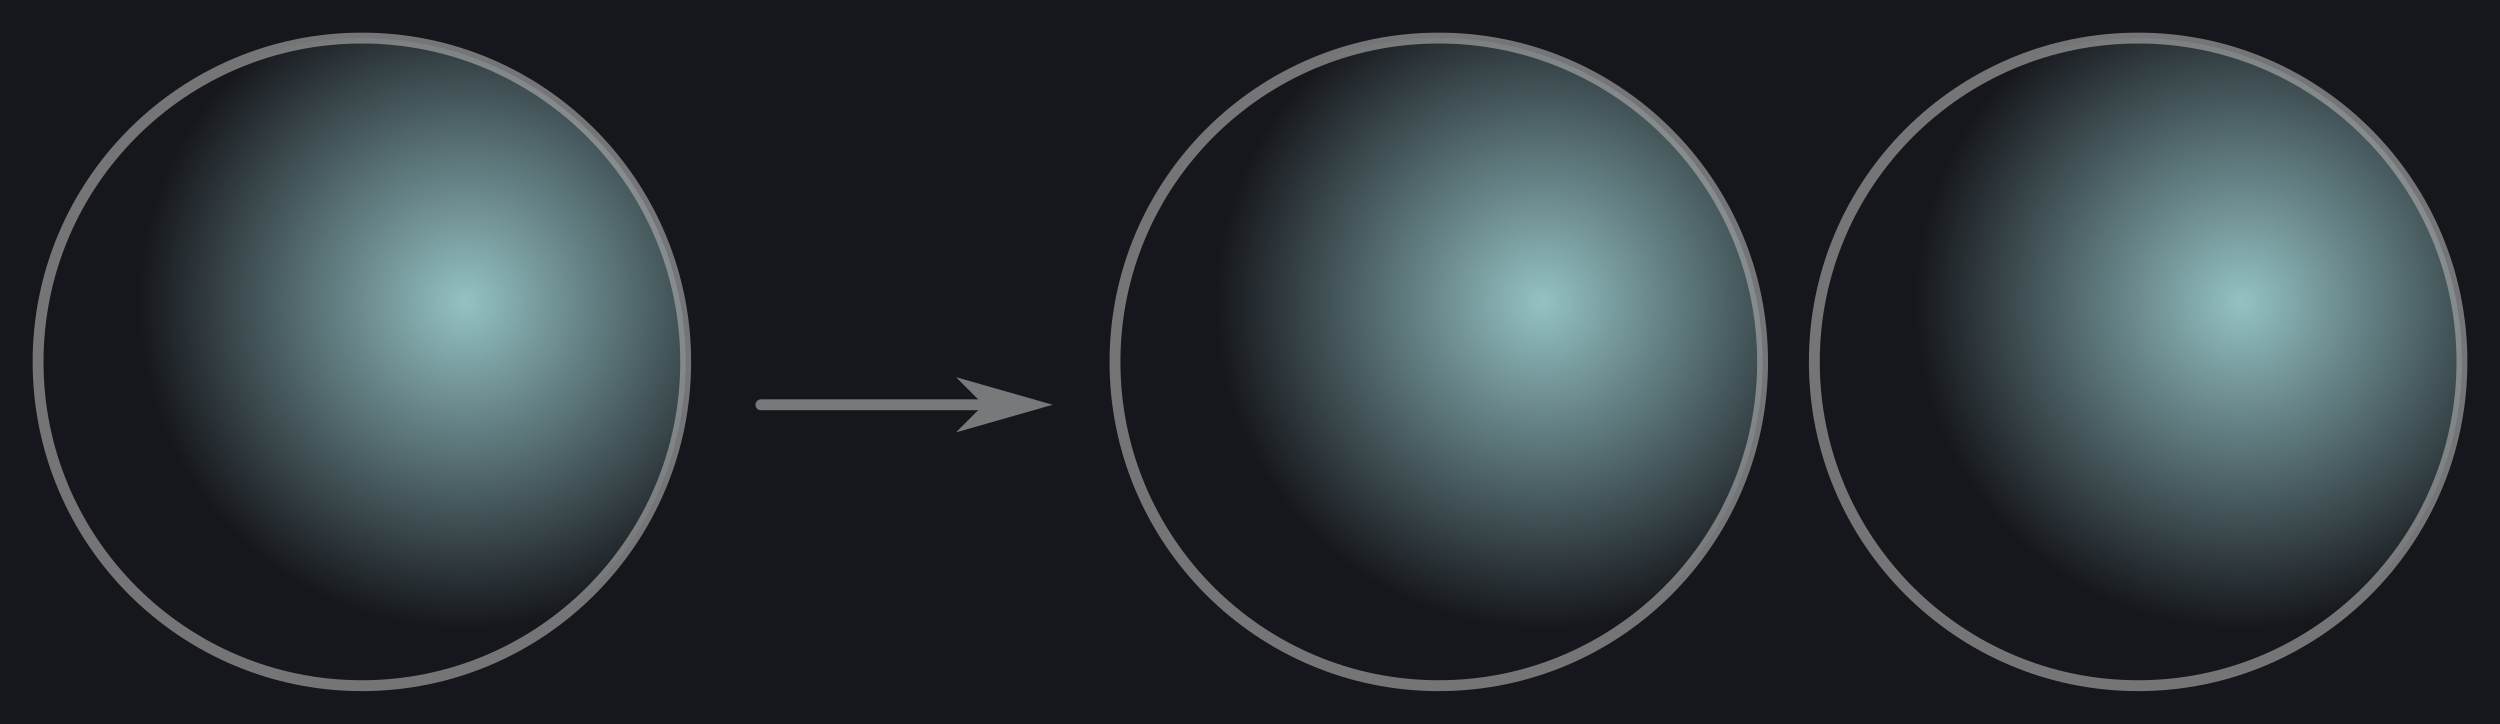
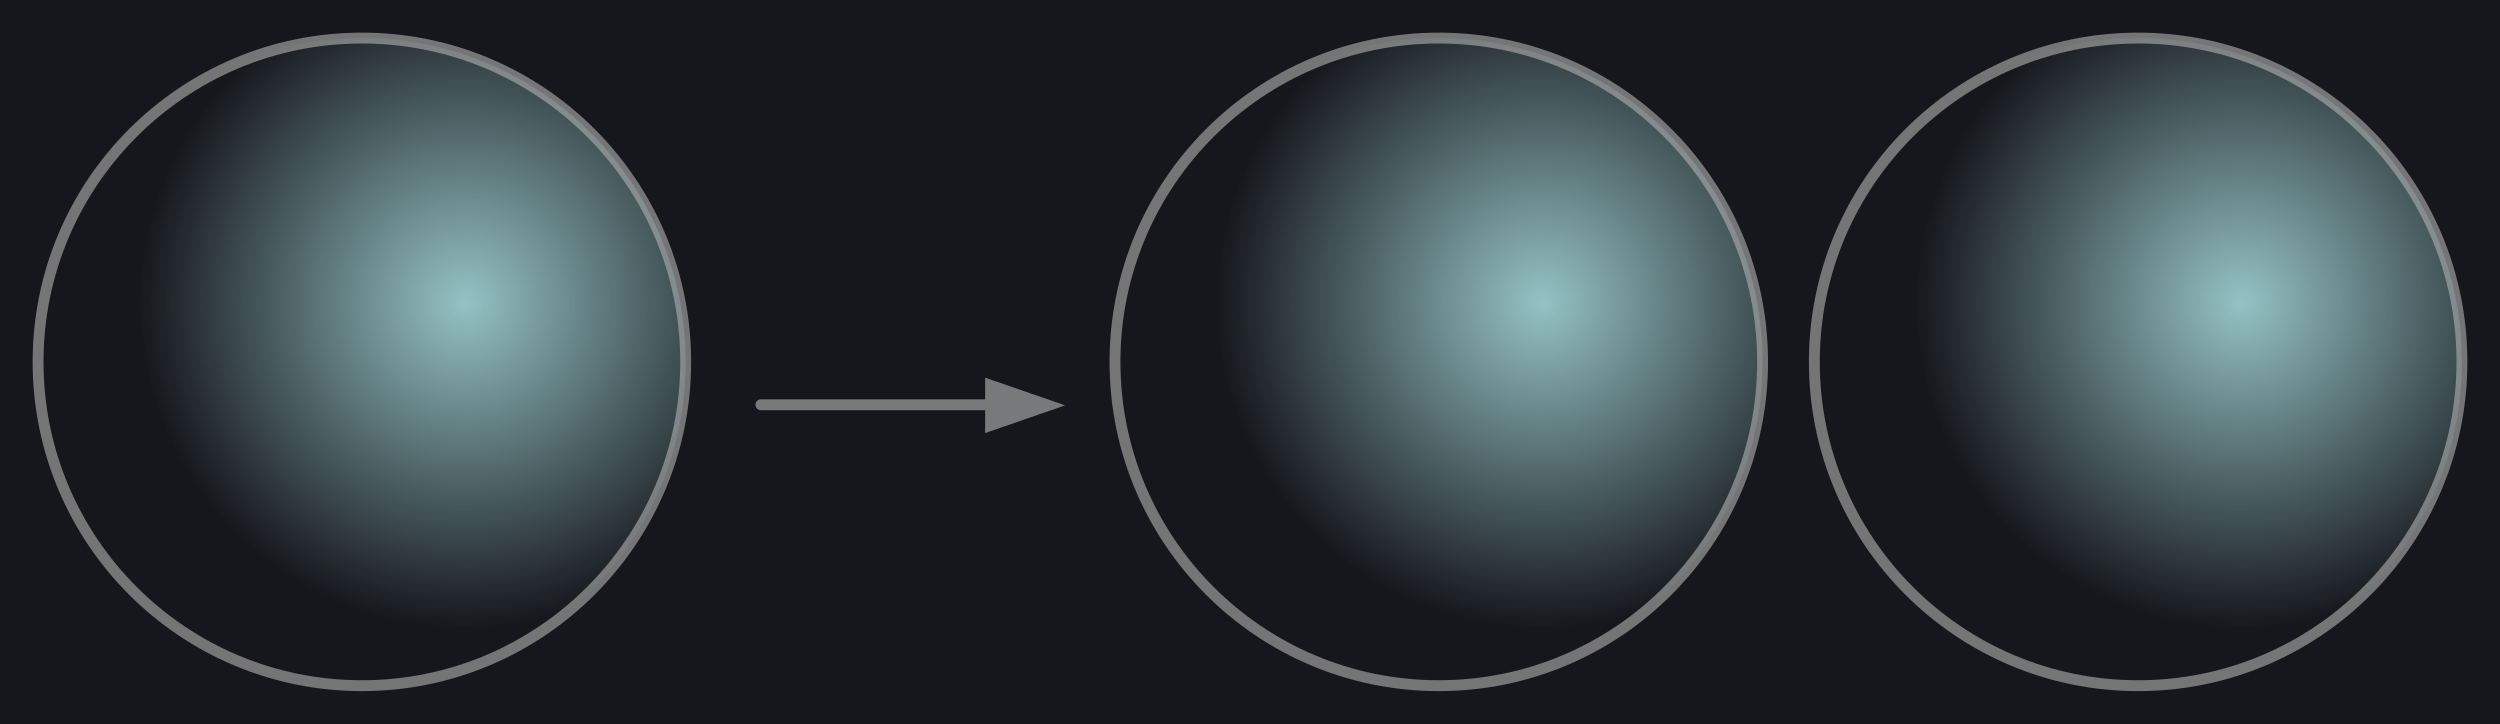
<svg xmlns="http://www.w3.org/2000/svg" xmlns:xlink="http://www.w3.org/1999/xlink" width="229.824mm" height="66.534mm" viewBox="0 0 229.824 66.534" version="1.1" id="svg10081">
  <defs id="defs10078">
    <marker style="overflow:visible" id="Arrow1Mend" refX="0" refY="0" orient="auto">
      <path transform="matrix(-0.4,0,0,-0.4,-4,0)" style="fill:context-stroke;fill-rule:evenodd;stroke:context-stroke;stroke-width:1pt" d="M 0,0 5,-5 -12.5,0 5,5 Z" id="path11302" />
    </marker>
    <marker style="overflow:visible" id="Arrow1Send" refX="0" refY="0" orient="auto">
      <path transform="matrix(-0.2,0,0,-0.2,-1.2,0)" style="fill:context-stroke;fill-rule:evenodd;stroke:context-stroke;stroke-width:1pt" d="M 0,0 5,-5 -12.5,0 5,5 Z" id="path11308" />
    </marker>
    <marker style="overflow:visible" id="Arrow1Lend" refX="0" refY="0" orient="auto">
      <path transform="matrix(-0.8,0,0,-0.8,-10,0)" style="fill:context-stroke;fill-rule:evenodd;stroke:context-stroke;stroke-width:1pt" d="M 0,0 5,-5 -12.5,0 5,5 Z" id="path11296" />
    </marker>
    <linearGradient id="linearGradient10188">
      <stop style="stop-color:#94c2c4;stop-opacity:1" offset="0" id="stop10184" />
      <stop style="stop-color:#94c2c4;stop-opacity:0" offset="1" id="stop10186" />
    </linearGradient>
    <radialGradient xlink:href="#linearGradient10188" id="radialGradient10190" cx="86.424" cy="122.043" fx="86.424" fy="122.043" r="45.461" gradientTransform="matrix(0.6591216,0,0,0.6590938,1.857847,39.9035)" gradientUnits="userSpaceOnUse" />
    <radialGradient xlink:href="#linearGradient10188" id="radialGradient11237" gradientUnits="userSpaceOnUse" gradientTransform="matrix(0.6591216,0,0,0.6590938,100.8578,39.9035)" cx="86.424" cy="122.043" fx="86.424" fy="122.043" r="45.461" />
    <radialGradient xlink:href="#linearGradient10188" id="radialGradient11241" gradientUnits="userSpaceOnUse" gradientTransform="matrix(0.6591216,0,0,0.6590938,165.1487,39.9035)" cx="86.424" cy="122.043" fx="86.424" fy="122.043" r="45.461" />
  </defs>
  <g id="layer1" transform="translate(-16.03596,-92.55388)">
    <rect style="fill:#16171c;fill-opacity:1;stroke:none;stroke-width:2.499;stroke-miterlimit:4;stroke-dasharray:none;stroke-dashoffset:0;stroke-opacity:0.633" id="rect10433" width="252.91" height="98.441" x="2.168" y="73.808" ry="0" />
    <circle style="fill:url(#radialGradient10190);fill-opacity:1;stroke:#acacac;stroke-width:1;stroke-miterlimit:4;stroke-dasharray:none;stroke-dashoffset:0;stroke-opacity:0.633" id="path10182" cx="49.303" cy="125.821" r="29.767" />
    <circle style="fill:url(#radialGradient11237);fill-opacity:1;stroke:#acacac;stroke-width:1;stroke-miterlimit:4;stroke-dasharray:none;stroke-dashoffset:0;stroke-opacity:0.633" id="circle11233" cx="148.303" cy="125.821" r="29.767" />
    <circle style="fill:url(#radialGradient11241);fill-opacity:1;stroke:#acacac;stroke-width:1;stroke-miterlimit:4;stroke-dasharray:none;stroke-dashoffset:0;stroke-opacity:0.633" id="circle11239" cx="212.594" cy="125.821" r="29.767" />
-     <path style="fill:#78797b;stroke:#78797b;stroke-width:1;stroke-linecap:round;stroke-linejoin:miter;stroke-miterlimit:4;stroke-dasharray:none;stroke-opacity:1;marker-end:url(#Arrow1Mend);fill-opacity:1" d="M 85.984,129.765 H 110.833" id="path11291" />
+     <path style="fill:#78797b;stroke:#78797b;stroke-width:1;stroke-linecap:round;stroke-linejoin:miter;stroke-miterlimit:4;stroke-dasharray:none;stroke-opacity:1;marker-end:;fill-opacity:1" d="M 85.984,129.765 H 110.833" id="path11291" />
+     <path style="fill:#78797b;fill-opacity:1;stroke:#78797b;stroke-width:3.78;stroke-linecap:round;stroke-miterlimit:4;stroke-dasharray:none;stroke-dashoffset:0;stroke-opacity:1" id="path14083" d="M 277.626,48.059 241.712,27.324 205.798,6.589 l 35.914,-20.735 35.914,-20.735 0,41.47 z" transform="matrix(-0.09479798,0,0,0.05693735,133.0962,129.4436)" />
  </g>
</svg>
